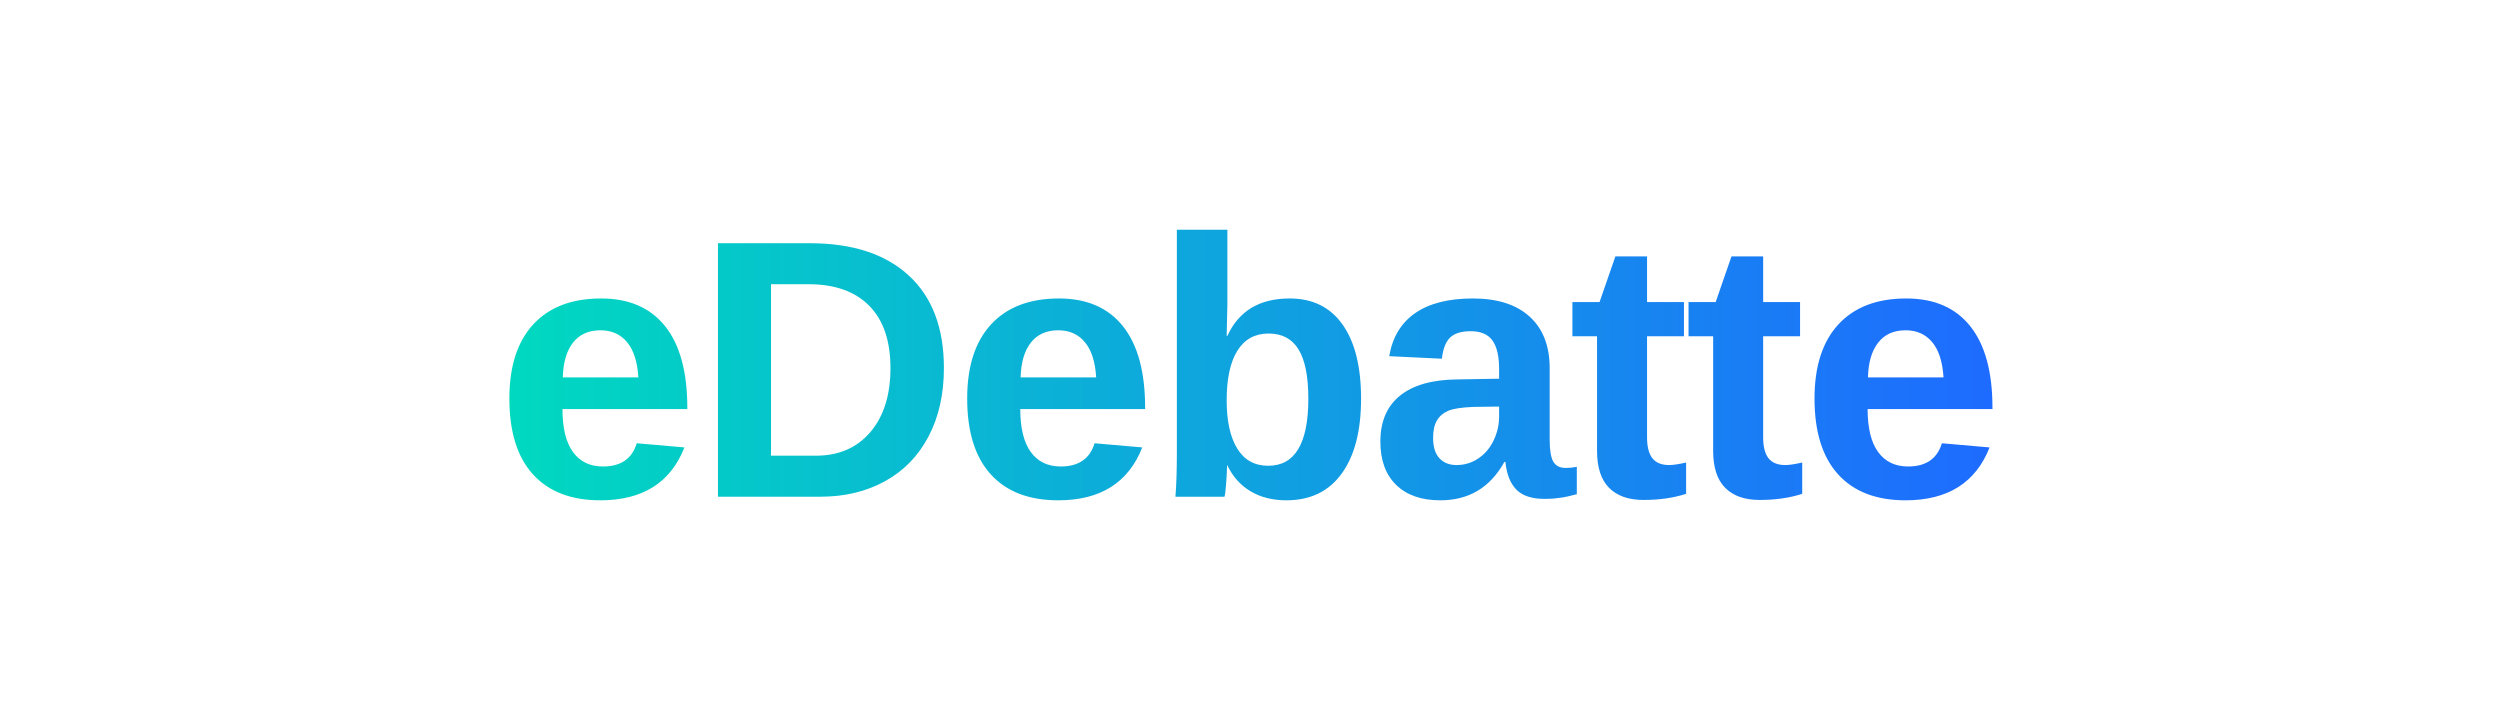
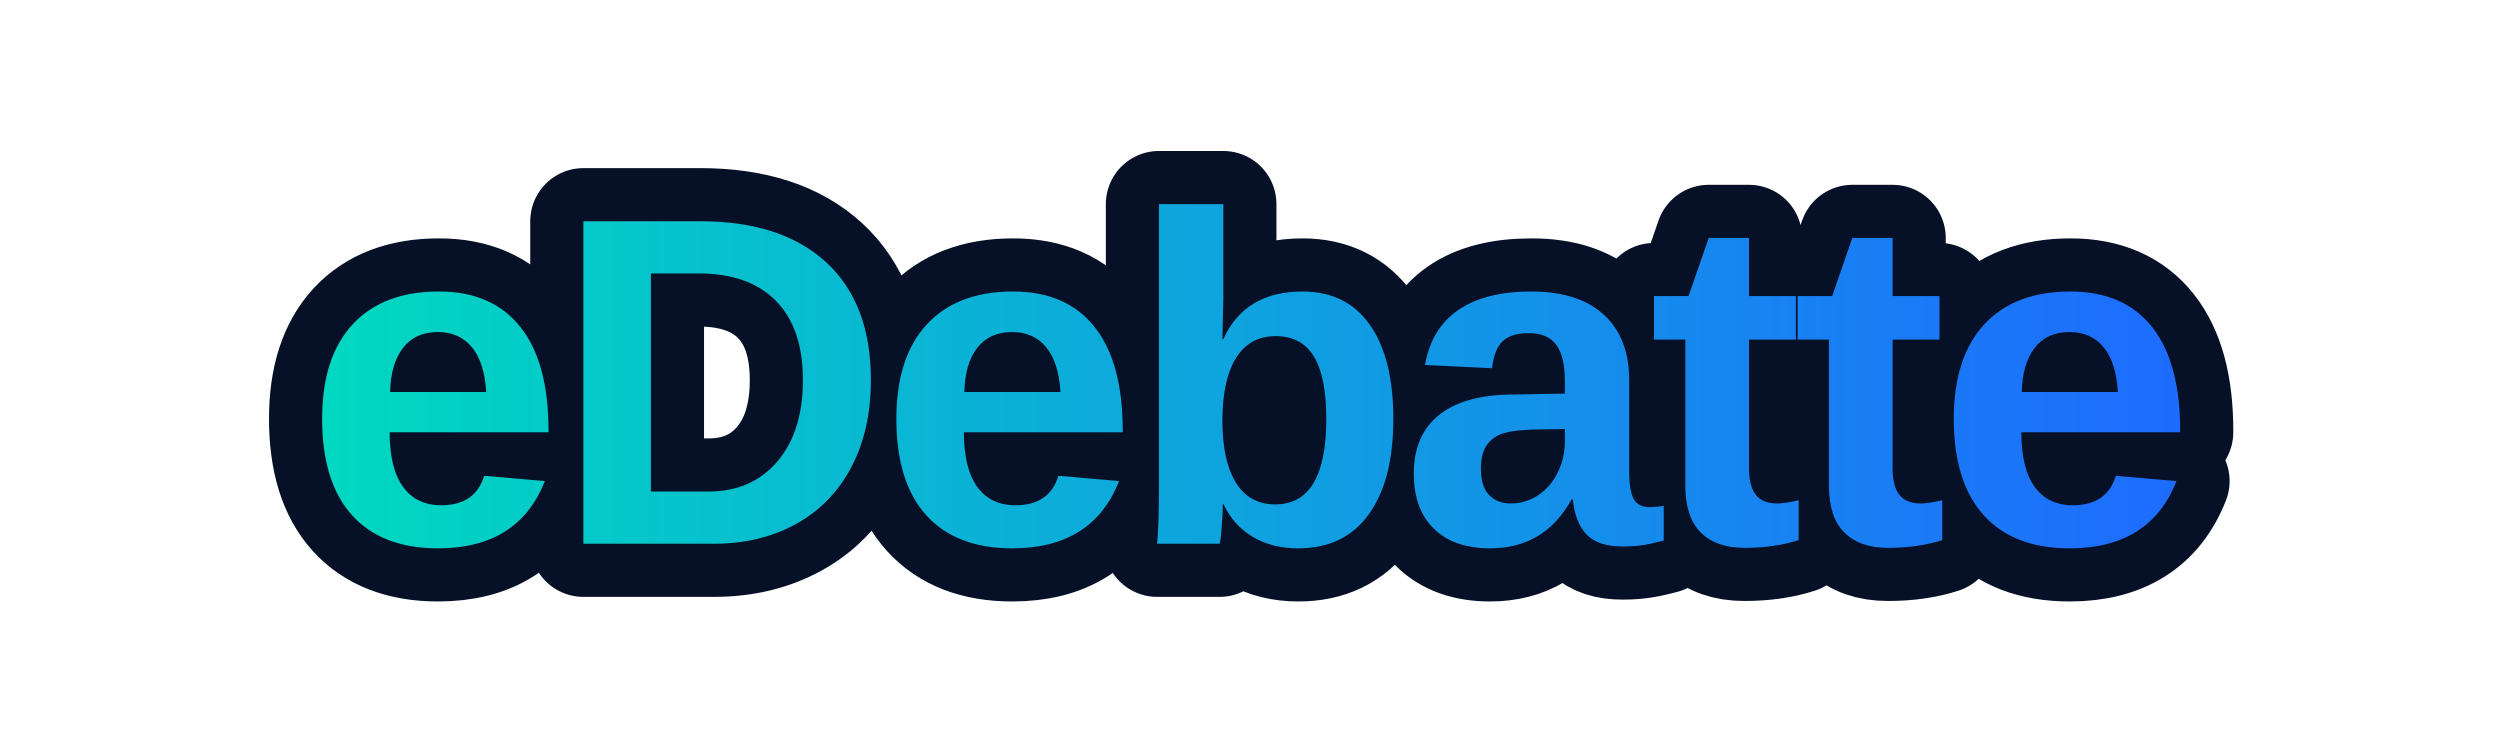
- <svg xmlns="http://www.w3.org/2000/svg" width="760" height="220" viewBox="0 0 760 220" role="img" aria-labelledby="title">
+ <svg xmlns="http://www.w3.org/2000/svg" width="800" height="240" viewBox="0 0 800 240" role="img" aria-labelledby="title desc">
  <defs>
    <linearGradient id="brand" x1="0" y1="0" x2="1" y2="0">
      <stop stop-color="#00D9C0" />
      <stop offset="1" stop-color="#1E6BFF" />
    </linearGradient>
  </defs>
-   <text x="380" y="151" fill="url(#brand)" font-size="112" font-family="Arial, sans-serif" font-weight="700" letter-spacing="-2" text-anchor="middle">eDebatte</text>
+   <text x="400" y="174" fill="url(#brand)" stroke="#061027" stroke-width="34" paint-order="stroke fill" stroke-linejoin="round" font-family="Arial, Helvetica, sans-serif" font-size="150" font-weight="700" letter-spacing="-4" text-anchor="middle">eDebatte</text>
</svg>
